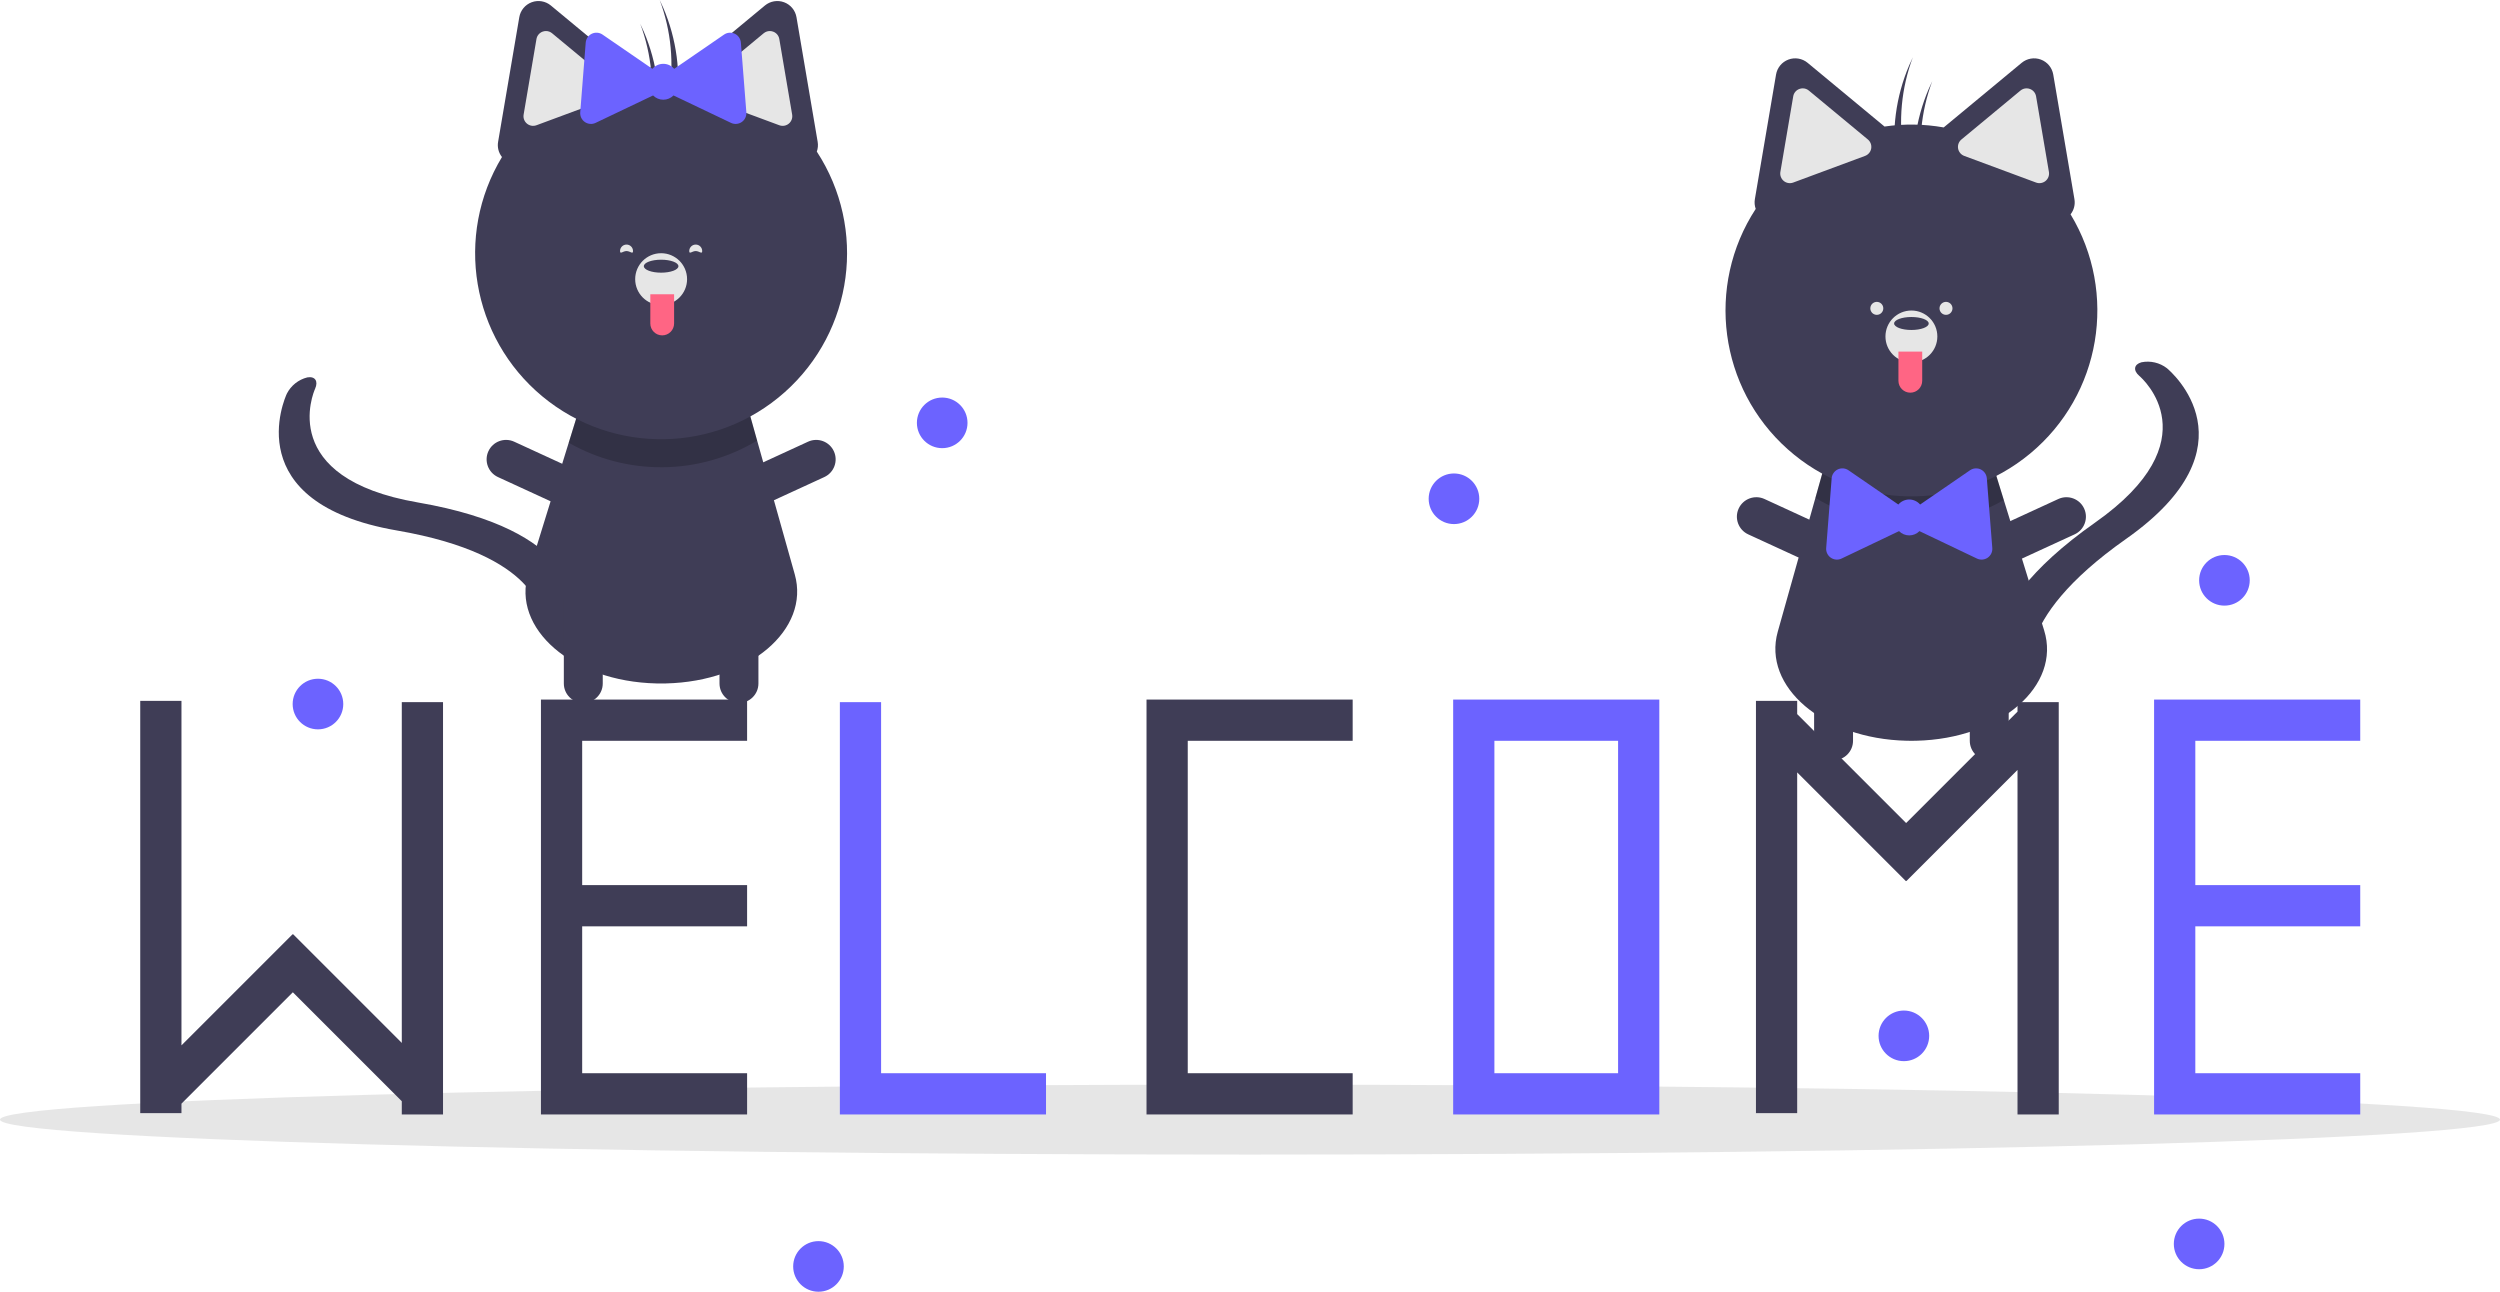
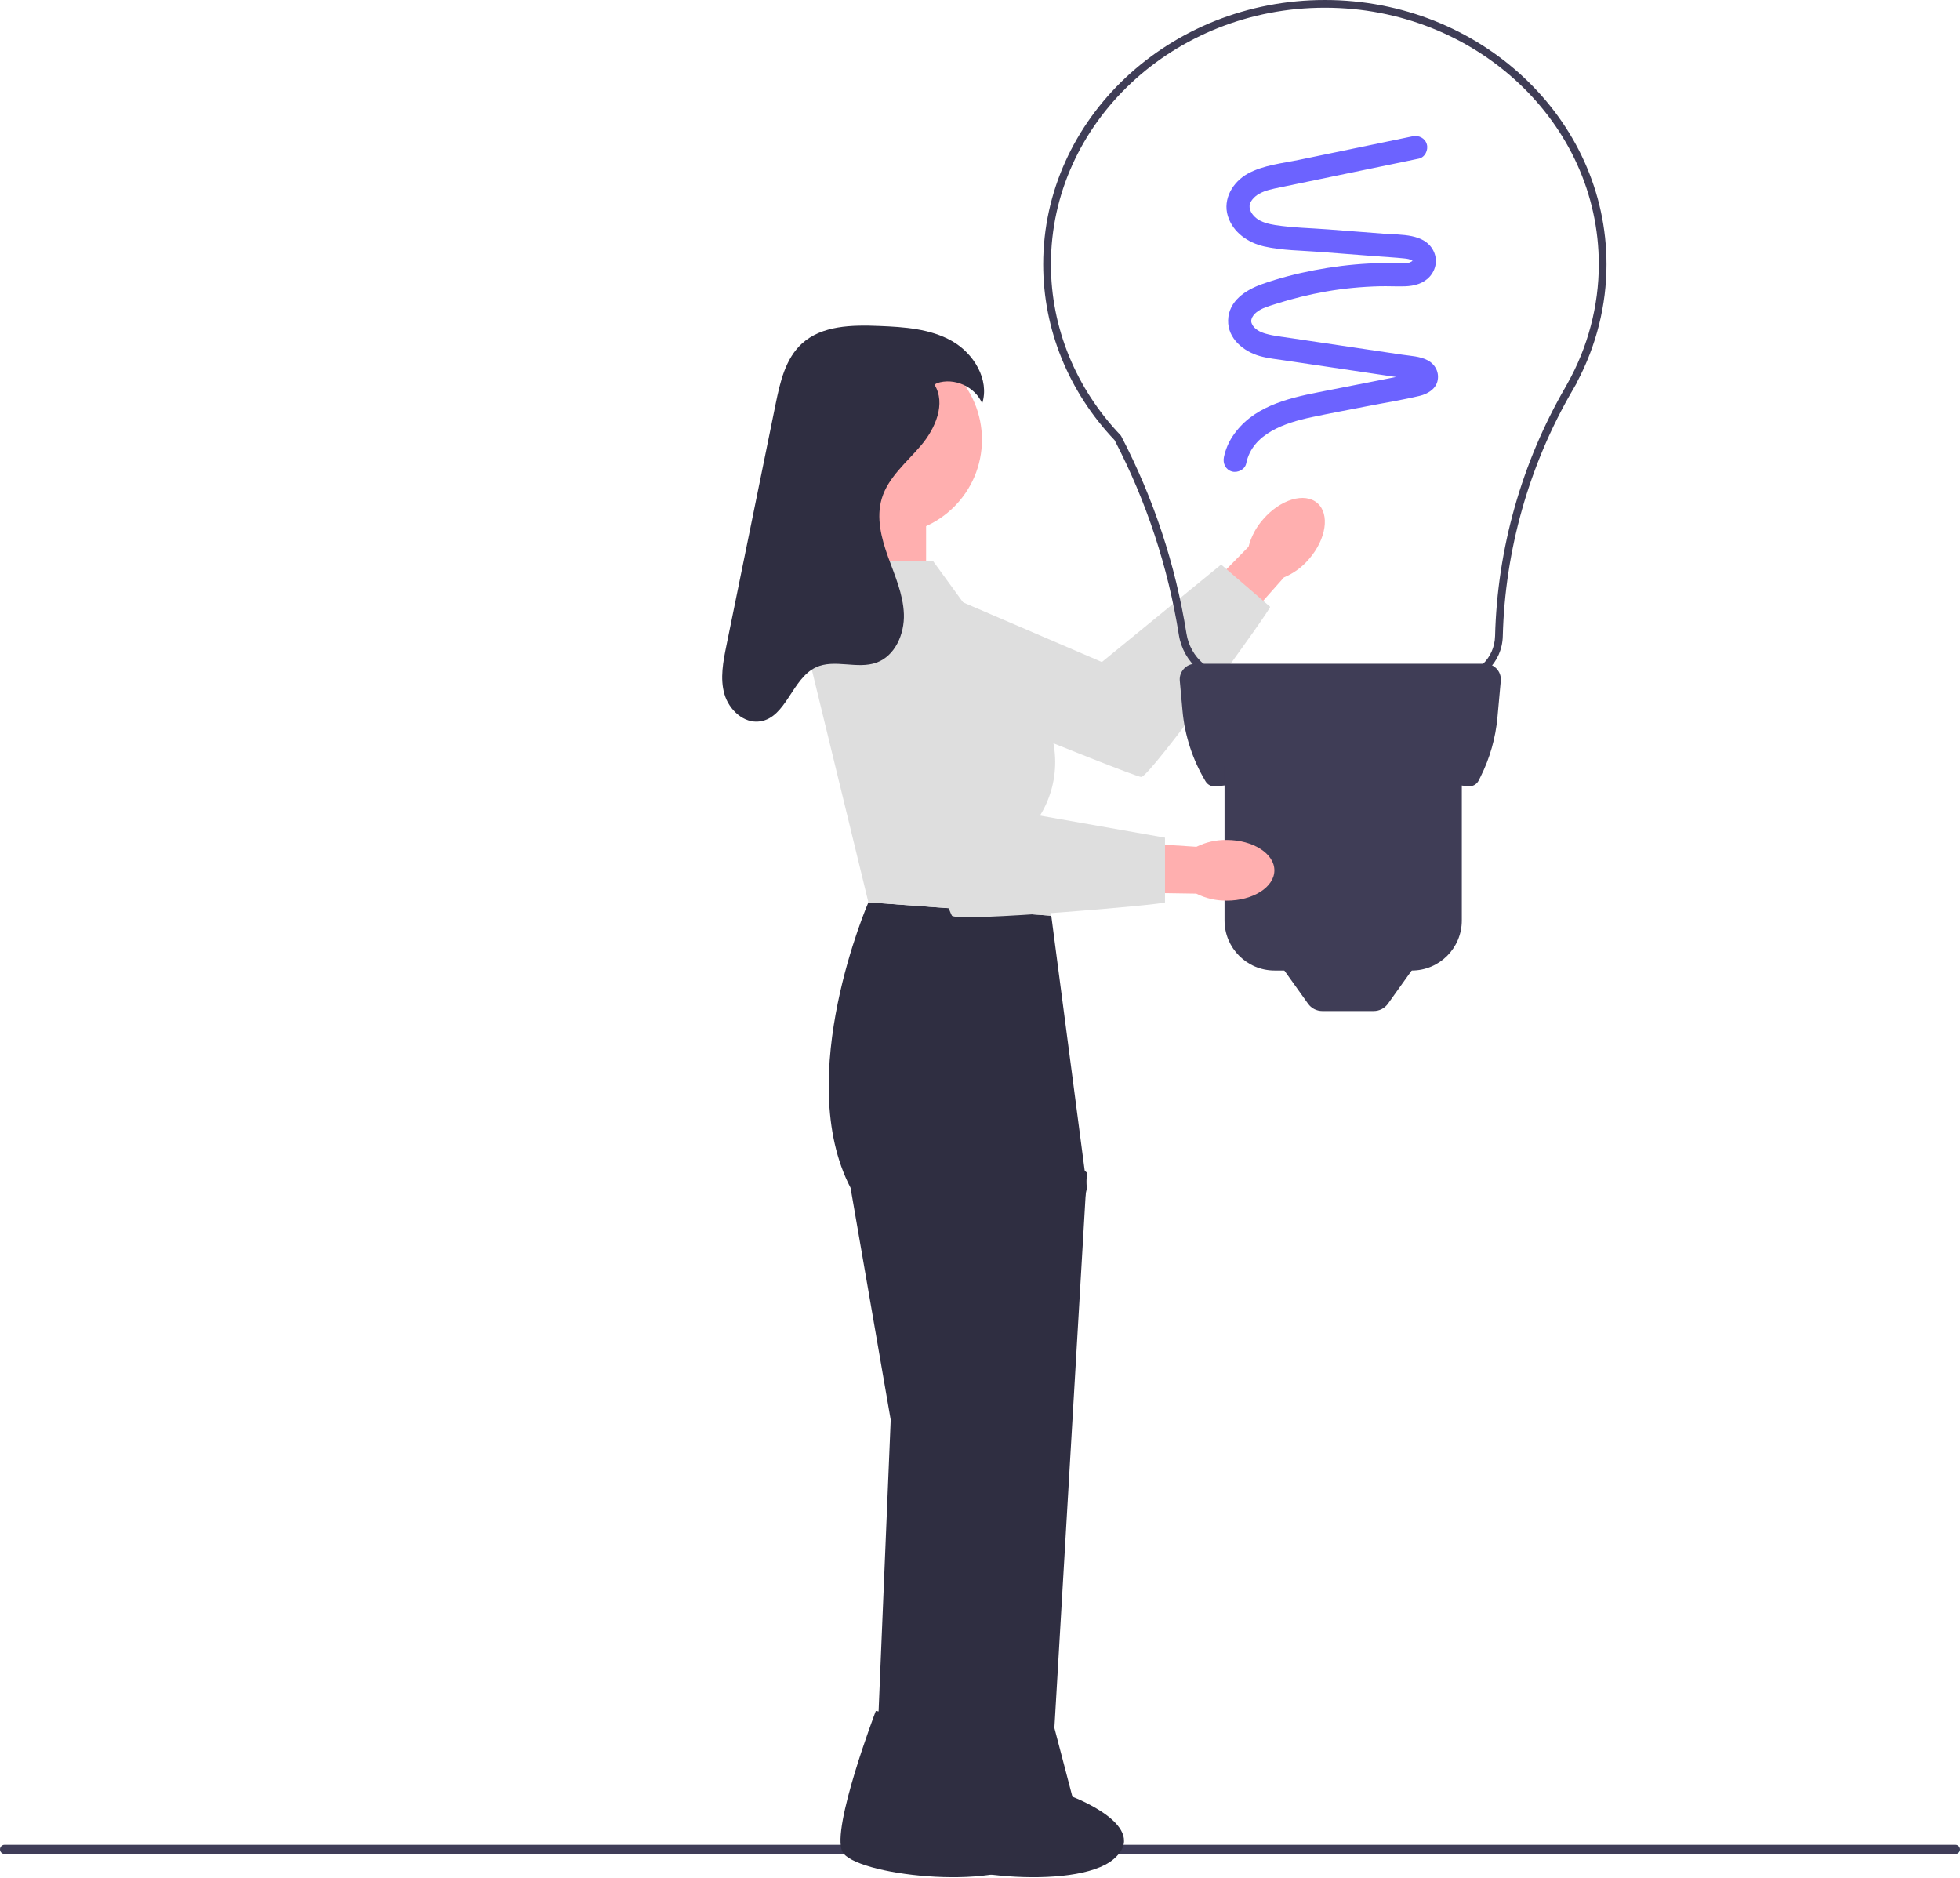
- <svg xmlns="http://www.w3.org/2000/svg" data-name="Layer 1" width="889.076" height="459.38" viewBox="0 0 889.076 459.38">
-   <ellipse cx="444.538" cy="398.169" rx="444.538" ry="12.435" fill="#e6e6e6" />
-   <path d="M836.907,483.742c-.561.008-1.123.015-1.692.015s-1.13-.008-1.692-.015c-29.757-.677-51.326-19.269-45.836-38.777l13.387-47.589,3.383-12.041,59.976,1.023,3.645,11.78,14.348,46.366C888.502,464.119,866.934,483.065,836.907,483.742Z" transform="translate(-155.4622 -220.3102)" fill="#3f3d56" />
-   <path d="M868.079,398.137a66.201,66.201,0,0,1-67.004-.761l3.383-12.041,59.976,1.023Z" transform="translate(-155.4622 -220.3102)" opacity="0.2" />
-   <path d="M865.548,446.544c2.591-9.656,11.106-23.585,34.987-40.38,41.648-29.294,16.803-51.259,15.727-52.18-2.258-1.93-1.925-4.098.775-4.839a11.224,11.224,0,0,1,9.034,2.103c1.348,1.115,32.459,27.683-14.537,60.734-42.295,29.75-33.302,49.169-33.199,49.355,1.133,2.077-.684,3.739-4.063,3.716s-7.039-1.723-8.176-3.797C865.856,460.818,863.135,455.533,865.548,446.544Z" transform="translate(-155.4622 -220.3102)" fill="#3f3d56" />
-   <path d="M807.534,490.677a6.92,6.92,0,0,1-6.92-6.92V453.769a6.92,6.92,0,0,1,13.841,0v29.988A6.92,6.92,0,0,1,807.534,490.677Z" transform="translate(-155.4622 -220.3102)" fill="#3f3d56" />
-   <path d="M813.602,419.484a6.92,6.92,0,0,1-9.179,3.394l-27.243-12.534a6.92,6.92,0,0,1,5.785-12.574l27.243,12.534A6.92,6.92,0,0,1,813.602,419.484Z" transform="translate(-155.4622 -220.3102)" fill="#3f3d56" />
-   <path d="M856.829,419.484a6.92,6.92,0,0,0,9.179,3.394l27.243-12.534a6.92,6.92,0,0,0-5.785-12.574l-27.243,12.534A6.92,6.92,0,0,0,856.829,419.484Z" transform="translate(-155.4622 -220.3102)" fill="#3f3d56" />
-   <path d="M862.897,490.677a6.92,6.92,0,0,0,6.92-6.92V453.769a6.92,6.92,0,1,0-13.841,0v29.988A6.92,6.92,0,0,0,862.897,490.677Z" transform="translate(-155.4622 -220.3102)" fill="#3f3d56" />
-   <path d="M891.818,296.535a6.806,6.806,0,0,0,1.373-5.408l-3.766-22.157-3.766-22.157a6.913,6.913,0,0,0-11.226-4.164L857.127,256.988l-10.426,8.64a65.694,65.694,0,0,0-21.047-.317l-10.043-8.322-17.305-14.34a6.913,6.913,0,0,0-11.226,4.164l-3.766,22.157-3.766,22.157a6.844,6.844,0,0,0,.301,3.474,66.118,66.118,0,1,0,111.969,1.935Z" transform="translate(-155.4622 -220.3102)" fill="#3f3d56" />
-   <path d="M796.572,251.728a3.447,3.447,0,0,0-1.202.218,3.388,3.388,0,0,0-2.184,2.635L788.618,281.451a3.423,3.423,0,0,0,4.565,3.782l25.553-9.479a3.422,3.422,0,0,0,.993-5.844l-0-.001-20.985-17.39A3.392,3.392,0,0,0,796.572,251.728Z" transform="translate(-155.4622 -220.3102)" fill="#e6e6e6" />
-   <path d="M876.167,251.728a3.392,3.392,0,0,0-2.172.792l-20.986,17.391a3.422,3.422,0,0,0,.993,5.844l25.553,9.479a3.423,3.423,0,0,0,4.565-3.782l-4.567-26.87a3.388,3.388,0,0,0-2.184-2.635A3.447,3.447,0,0,0,876.167,251.728Z" transform="translate(-155.4622 -220.3102)" fill="#e6e6e6" />
-   <circle cx="679.753" cy="119.658" r="9.227" fill="#e6e6e6" />
-   <ellipse cx="679.753" cy="115.044" rx="6.151" ry="2.307" fill="#3f3d56" />
-   <path d="M675.14,125.04H683.598a0,0,0,0,1,0,0v10.38a4.229,4.229,0,0,1-4.229,4.229h0a4.229,4.229,0,0,1-4.229-4.229V125.04a0,0,0,0,1,0,0Z" fill="#ff6584" />
-   <path d="M835.729,240.69c-.444.92-.874,1.849-1.279,2.798a65.818,65.818,0,0,0-4.651,35.344c.866-1.256,1.776-2.565,2.701-3.888A65.775,65.775,0,0,1,835.729,240.69Z" transform="translate(-155.4622 -220.3102)" fill="#3f3d56" />
-   <path d="M842.649,249.148c-.444.92-.874,1.849-1.279,2.798A65.818,65.818,0,0,0,836.719,287.29c.866-1.256,1.776-2.565,2.701-3.888A65.775,65.775,0,0,1,842.649,249.148Z" transform="translate(-155.4622 -220.3102)" fill="#3f3d56" />
-   <path d="M863.985,415.199l-.975-12.398-.975-12.398a3.825,3.825,0,0,0-5.98-2.853l-10.25,7.043-7.485,5.143a5.095,5.095,0,0,0-7.749,0l-7.485-5.143L812.838,387.55a3.825,3.825,0,0,0-5.98,2.853l-.975,12.398-.975,12.398a3.825,3.825,0,0,0,5.461,3.752l11.224-5.355,9.223-4.4a5.101,5.101,0,0,0,7.262,0l9.223,4.4,11.224,5.355A3.825,3.825,0,0,0,863.985,415.199Z" transform="translate(-155.4622 -220.3102)" fill="#6c63ff" />
-   <circle cx="667.451" cy="109.662" r="2.307" fill="#e6e6e6" />
-   <circle cx="692.056" cy="109.662" r="2.307" fill="#e6e6e6" />
-   <path d="M388.888,463.362c.561.008,1.123.015,1.692.015s1.13-.008,1.692-.015c29.757-.677,51.326-19.269,45.836-38.777l-13.387-47.589L421.336,364.955l-59.976,1.023-3.645,11.78-14.348,46.366C337.293,443.739,358.861,462.685,388.888,463.362Z" transform="translate(-155.4622 -220.3102)" fill="#3f3d56" />
-   <path d="M357.715,377.758a66.201,66.201,0,0,0,67.004-.761L421.336,364.955l-59.976,1.023Z" transform="translate(-155.4622 -220.3102)" opacity="0.2" />
-   <path d="M352.962,420.524c-6.473-7.619-20.13-16.565-48.9-21.526-50.177-8.656-37.121-39.139-36.542-40.432,1.215-2.711-.014-4.527-2.771-4.041a11.224,11.224,0,0,0-7.266,5.766c-.741,1.585-17.492,38.91,39.127,48.673,50.957,8.79,51.139,30.19,51.125,30.403-.136,2.362,2.218,3.087,5.263,1.62s5.625-4.569,5.765-6.931C358.791,433.557,358.99,427.616,352.962,420.524Z" transform="translate(-155.4622 -220.3102)" fill="#3f3d56" />
-   <path d="M418.261,470.298a6.92,6.92,0,0,0,6.92-6.92V433.389a6.92,6.92,0,0,0-13.841,0v29.988A6.92,6.92,0,0,0,418.261,470.298Z" transform="translate(-155.4622 -220.3102)" fill="#3f3d56" />
-   <path d="M412.193,399.105a6.92,6.92,0,0,0,9.179,3.394l27.243-12.534a6.92,6.92,0,1,0-5.785-12.574l-27.243,12.534A6.92,6.92,0,0,0,412.193,399.105Z" transform="translate(-155.4622 -220.3102)" fill="#3f3d56" />
-   <path d="M368.966,399.105a6.92,6.92,0,0,1-9.179,3.394l-27.243-12.534a6.92,6.92,0,1,1,5.785-12.574l27.243,12.534A6.92,6.92,0,0,1,368.966,399.105Z" transform="translate(-155.4622 -220.3102)" fill="#3f3d56" />
-   <path d="M362.898,470.298a6.92,6.92,0,0,1-6.92-6.92V433.389a6.92,6.92,0,0,1,13.841,0v29.988A6.92,6.92,0,0,1,362.898,470.298Z" transform="translate(-155.4622 -220.3102)" fill="#3f3d56" />
-   <path d="M445.947,274.221a6.844,6.844,0,0,0,.301-3.474l-3.766-22.157-3.766-22.157a6.913,6.913,0,0,0-11.226-4.164l-17.305,14.34L400.141,244.931a65.694,65.694,0,0,0-21.047.317l-10.426-8.64-17.305-14.34a6.913,6.913,0,0,0-11.226,4.164L336.37,248.59l-3.766,22.157a6.806,6.806,0,0,0,1.373,5.408,66.137,66.137,0,1,0,111.969-1.935Z" transform="translate(-155.4622 -220.3102)" fill="#3f3d56" />
-   <path d="M427.051,232.14,406.066,249.53l-0.0.001a3.422,3.422,0,0,0,.993,5.844l25.553,9.479a3.423,3.423,0,0,0,4.565-3.782l-4.567-26.87a3.388,3.388,0,0,0-2.184-2.635,3.447,3.447,0,0,0-1.202-.218A3.392,3.392,0,0,0,427.051,232.14Z" transform="translate(-155.4622 -220.3102)" fill="#e6e6e6" />
-   <path d="M348.427,231.566a3.388,3.388,0,0,0-2.184,2.635l-4.567,26.87a3.423,3.423,0,0,0,4.565,3.782l25.553-9.479a3.422,3.422,0,0,0,.993-5.844l-20.986-17.391a3.392,3.392,0,0,0-2.172-.792A3.447,3.447,0,0,0,348.427,231.566Z" transform="translate(-155.4622 -220.3102)" fill="#e6e6e6" />
-   <circle cx="235.117" cy="99.278" r="9.227" fill="#e6e6e6" />
-   <ellipse cx="235.117" cy="94.665" rx="6.151" ry="2.307" fill="#3f3d56" />
-   <path d="M390.964,324.971h0A4.229,4.229,0,0,1,395.193,329.2v10.38a0,0,0,0,1,0,0h-8.458a0,0,0,0,1,0,0V329.2A4.229,4.229,0,0,1,390.964,324.971Z" transform="translate(626.4652 444.2411) rotate(-180)" fill="#ff6584" />
-   <path d="M390.066,220.31c.444.92.874,1.849,1.279,2.798a65.818,65.818,0,0,1,4.651,35.344c-.866-1.256-1.776-2.565-2.701-3.888A65.775,65.775,0,0,0,390.066,220.31Z" transform="translate(-155.4622 -220.3102)" fill="#3f3d56" />
-   <path d="M383.146,228.768c.444.92.874,1.849,1.279,2.798a65.818,65.818,0,0,1,4.651,35.344c-.866-1.256-1.776-2.565-2.701-3.888A65.775,65.775,0,0,0,383.146,228.768Z" transform="translate(-155.4622 -220.3102)" fill="#3f3d56" />
-   <path d="M361.81,260.258l.975-12.398.975-12.398a3.825,3.825,0,0,1,5.98-2.853l10.25,7.043,7.485,5.143a5.095,5.095,0,0,1,7.749,0l7.485-5.143,10.25-7.043a3.825,3.825,0,0,1,5.98,2.853l.975,12.398.975,12.398a3.825,3.825,0,0,1-5.461,3.752L404.202,258.655l-9.223-4.4a5.101,5.101,0,0,1-7.262,0l-9.223,4.4L367.27,264.01A3.825,3.825,0,0,1,361.81,260.258Z" transform="translate(-155.4622 -220.3102)" fill="#6c63ff" />
-   <path d="M400.575,309.592c0,1.274,1.033,0,2.307,0s2.307,1.274,2.307,0a2.307,2.307,0,0,0-4.614,0Z" transform="translate(-155.4622 -220.3102)" fill="#e6e6e6" />
-   <path d="M380.583,309.592c0,1.274-1.033,0-2.307,0s-2.307,1.274-2.307,0a2.307,2.307,0,0,1,4.614,0Z" transform="translate(-155.4622 -220.3102)" fill="#e6e6e6" />
-   <polygon points="481.05 263.451 481.05 248.788 407.736 248.788 407.736 249.705 407.736 263.451 407.736 381.67 407.736 396.333 422.399 396.333 481.05 396.333 481.05 381.67 422.399 381.67 422.399 263.451 481.05 263.451" fill="#3f3d56" />
-   <path d="M672.253,469.099V616.643h73.314V469.099Zm58.651,132.882h-43.988V483.761h43.988Z" transform="translate(-155.4622 -220.3102)" fill="#6c63ff" />
-   <polygon points="313.344 381.67 313.344 249.705 298.681 249.705 298.681 381.67 298.681 396.333 313.344 396.333 371.995 396.333 371.995 381.67 313.344 381.67" fill="#6c63ff" />
-   <polygon points="265.69 263.451 265.69 248.788 192.376 248.788 192.376 249.705 192.376 263.451 192.376 314.771 192.376 329.434 192.376 381.67 192.376 396.333 207.039 396.333 265.69 396.333 265.69 381.67 207.039 381.67 207.039 329.434 265.69 329.434 265.69 314.771 207.039 314.771 207.039 263.451 265.69 263.451" fill="#3f3d56" />
-   <polygon points="839.372 263.451 839.372 248.788 766.058 248.788 766.058 249.705 766.058 263.451 766.058 314.771 766.058 329.434 766.058 381.67 766.058 396.333 780.721 396.333 839.372 396.333 839.372 381.67 780.721 381.67 780.721 329.434 839.372 329.434 839.372 314.771 780.721 314.771 780.721 263.451 839.372 263.451" fill="#6c63ff" />
-   <polygon points="142.889 249.705 142.889 370.89 104.228 332.23 104.14 332.319 104.058 332.237 64.535 371.76 64.535 249.247 49.872 249.247 49.872 395.875 64.535 395.875 64.535 392.496 104.147 352.884 142.889 391.627 142.889 396.333 157.552 396.333 157.552 249.705 142.889 249.705" fill="#3f3d56" />
-   <polygon points="717.488 249.705 717.488 253.083 677.876 292.695 639.133 253.953 639.133 249.247 624.47 249.247 624.47 395.875 639.133 395.875 639.133 274.689 677.794 313.35 677.883 313.261 677.964 313.342 717.488 273.819 717.488 396.333 732.15 396.333 732.15 249.705 717.488 249.705" fill="#3f3d56" />
-   <circle cx="335.076" cy="150.38" r="9" fill="#6c63ff" />
-   <circle cx="113.076" cy="250.38" r="9" fill="#6c63ff" />
-   <circle cx="291.076" cy="450.38" r="9" fill="#6c63ff" />
-   <circle cx="517.076" cy="177.38" r="9" fill="#6c63ff" />
-   <circle cx="782.076" cy="442.38" r="9" fill="#6c63ff" />
-   <circle cx="791.076" cy="206.38" r="9" fill="#6c63ff" />
-   <circle cx="677.076" cy="368.38" r="9" fill="#6c63ff" />
+ <svg xmlns="http://www.w3.org/2000/svg" width="507.996" height="486.465" viewBox="0 0 507.996 486.465">
+   <g>
+     <path d="m339.281,144.856c-1.758,2.087-3.989,3.722-6.508,4.769l-7.215,8.125-20.437,24.678-13.807,8.352-6.411-11.037,30.265-29.48,8.433-8.58c.676-2.644,1.976-5.088,3.791-7.126,4.468-5.162,10.752-7.039,14.036-4.196,3.284,2.844,2.324,9.332-2.146,14.495Z" fill="#ffafaf" />
+     <path d="m215.756,169.376l13.29-22.118,56.543,24.295,30.906-25.252s12.262,10.562,12.7,10.94-31.166,44.151-33.41,44.099c-2.244-.052-80.029-31.965-80.029-31.965Z" fill="#dedede" />
+   </g>
+   <path d="m0,479.245c0,.66.53,1.19,1.19,1.19h505.616c.66,0,1.19-.53,1.19-1.19,0-.66-.53-1.19-1.19-1.19H1.19c-.66,0-1.19.53-1.19,1.19Z" fill="#3f3d58" />
+   <g>
+     <path d="m343.378,0c40.252,0,73,30.729,73,68.5,0,10.554-2.629,21.051-7.619,30.469h.06l-1.321,2.297c-11.212,19.315-17.438,41.312-18.003,63.611-.171,6.798-5.633,12.123-12.434,12.123h-56.886c-7.33,0-13.486-5.254-14.638-12.493-2.802-17.612-8.405-34.583-16.653-50.442-11.935-12.56-18.506-28.736-18.506-45.564C270.378,30.729,303.126,0,343.378,0Zm62.351,100.329l.473-.852c5.349-9.494,8.176-20.206,8.176-30.978,0-36.668-31.851-66.5-71-66.5s-71,29.832-71,66.5c0,16.358,6.41,32.086,18.051,44.287l.163.229c8.384,16.086,14.077,33.305,16.92,51.177.996,6.262,6.322,10.808,12.663,10.808h56.886c5.707,0,10.29-4.469,10.435-10.174.572-22.606,6.877-44.907,18.233-64.497Z" fill="#3f3d56" />
+     <path d="m384.931,172h-75.106c-2.388,0-4.261,2.05-4.044,4.429l.703,7.736c.588,6.473,2.631,12.731,5.975,18.304h0c.559.932,1.615,1.442,2.694,1.312,22.255-2.683,44.031-2.77,65.285-.039,1.163.149,2.291-.445,2.815-1.493l.481-.963c2.408-4.815,3.893-10.038,4.381-15.399l.86-9.458c.216-2.378-1.656-4.429-4.044-4.429Z" fill="#3f3d56" />
+     <path d="m317.378,198.5h61.5v40.028c0,7.159-5.813,12.972-12.972,12.972h-35.556c-7.159,0-12.972-5.813-12.972-12.972v-40.028h0Z" fill="#3f3d56" />
+     <path d="m356.042,262h-13.328c-1.466,0-2.842-.708-3.694-1.901l-8.642-12.099h38l-8.642,12.099c-.852,1.193-2.228,1.901-3.694,1.901Z" fill="#3f3d56" />
+     <path d="m366.126,35.326c-9.785,2.026-19.57,4.052-29.355,6.078-4.4.911-9.328,1.384-13.326,3.571-3.876,2.12-6.59,6.568-5.204,11.021,1.324,4.253,5.232,6.92,9.424,7.868,4.651,1.052,9.634,1.045,14.374,1.411,4.945.382,9.89.763,14.835,1.145,2.353.182,4.719.307,7.067.549.751.077,1.57.169,2.186.646-.009-.007.208.129.088.15-.024.004-.025-.154-.022-.165.095-.297.056-.016-.021-.015-.027 0-.735.468-1.13.542-1.066.199-2.242.054-3.322.036-2.347-.04-4.695.004-7.039.132-4.717.257-9.428.844-14.068,1.733-4.564.874-9.106,2.038-13.49,3.589-4.25,1.504-8.701,4.359-8.817,9.396-.109,4.731,3.996,8.056,8.176,9.245,2.15.611,4.416.833,6.621,1.161,2.46.366,4.921.732,7.381,1.098,4.839.72,9.677,1.44,14.516,2.159,2.46.366,4.921.732,7.381,1.098,1.147.171,2.301.318,3.444.512.422.072.819.204,1.235.29-.279-.057.067-.057.01.008.182.112.183.095.001-.051l-.124-.182c-.282-.793-.273-.897.243-1.834.098-.179.298.006.043-.022-.272-.03.163-.034-.127.086-.145.06-.302.1-.453.142-1.139.315-2.333.48-3.492.708-2.411.473-4.821.947-7.232,1.42-4.741.931-9.481,1.861-14.222,2.793-8.351,1.64-17.22,3.859-22.225,11.394-1.089,1.639-1.879,3.528-2.273,5.455-.325,1.586.46,3.241,2.095,3.69,1.484.408,3.364-.501,3.69-2.095,1.585-7.74,10.055-10.52,17.02-11.996,4.617-.979,9.263-1.835,13.894-2.744,4.668-.917,9.409-1.663,14.037-2.761,1.946-.462,4.056-1.658,4.6-3.732.595-2.271-.526-4.464-2.584-5.522-1.974-1.015-4.322-1.095-6.479-1.416-2.378-.354-4.757-.708-7.135-1.061-4.839-.72-9.677-1.44-14.516-2.159-2.378-.354-4.757-.708-7.135-1.061-2.205-.328-4.471-.55-6.621-1.161-1.455-.414-2.943-1.123-3.586-2.509-.207-.447-.26-.772-.119-1.274.194-.689.734-1.332,1.335-1.807,1.385-1.095,3.26-1.584,4.907-2.112,2.161-.693,4.345-1.312,6.549-1.854,4.374-1.077,8.821-1.865,13.305-2.302,2.336-.228,4.681-.372,7.027-.433,2.22-.058,4.445.08,6.662.011,2.364-.073,4.796-.705,6.419-2.537,1.67-1.886,2.076-4.46.914-6.721-2.299-4.473-8.391-4.034-12.638-4.362-4.862-.375-9.725-.751-14.587-1.126-4.547-.351-9.222-.425-13.729-1.125-1.669-.259-3.593-.736-4.852-1.731-1.154-.912-1.903-2.107-1.811-3.305.085-1.114,1.223-2.345,2.415-3.029,1.671-.96,3.643-1.318,5.51-1.707,9.607-2.003,19.219-3.98,28.829-5.97,2.365-.49,4.729-.979,7.094-1.469,1.587-.329,2.505-2.201,2.095-3.69-.453-1.648-2.098-2.425-3.69-2.095h0Z" fill="#6c63ff" />
+   </g>
+   <rect x="220.374" y="131" width="19.652" height="38.147" fill="#ffafaf" />
+   <path d="m272.469,237.298l-47.395-3.468s-19.652,45.083-4.624,73.983l10.404,60.111-4.114,98.938h21.527l33.45-159.049-9.248-70.515Z" fill="#2f2e41" />
+   <polygon points="263.222 287.792 281.717 303.89 272.469 461.558 251.662 461.558 263.222 287.792" fill="#2f2e41" />
+   <circle cx="229.934" cy="113.932" r="24.569" fill="#ffafaf" />
+   <path d="m226.992,443.381l25.379,4.01,4.77,18.206s20.607,7.755,10.678,16.181c-9.929,8.427-46.611,4.07-49.511-1.975s8.684-36.422,8.684-36.422Z" fill="#2f2e41" />
+   <path d="m247.799,443.381l25.379,4.01,4.77,18.206s20.607,7.755,10.678,16.181c-9.929,8.427-46.611,4.07-49.511-1.975-2.9-6.045,8.684-36.422,8.684-36.422Z" fill="#2f2e41" />
+   <path d="m317.913,233.388c-2.728.03-5.423-.593-7.861-1.818l-10.865-.164-32.035.622-15.339-5.01,4.178-12.061,42.088,3.69,12.005.79c2.445-1.213,5.144-1.824,7.873-1.778,6.827.016,12.351,3.552,12.34,7.896-.011,4.345-5.554,7.851-12.383,7.834Z" fill="#ffafaf" />
+   <path d="m241.836,145.398h-24.322l-8.046,24.276,15.606,64.157,47.395,3.468-2.89-26.01v-0c5.596-9.093,5.149-20.664-1.131-29.298l-26.613-36.593Z" fill="#dedede" />
+   <path d="m218.716,155.802l25.432-4.366,18.496,58.697,39.303,6.936v16.762c0,.578-53.792,5.202-55.217,3.468-1.426-1.734-28.013-81.496-28.013-81.496Z" fill="#dedede" />
+   <path d="m242.202,99.687c3.018,4.896.235,11.346-3.483,15.734s-8.512,8.241-10.172,13.748c-1.488,4.938-.135,10.263,1.616,15.114,1.75,4.851,3.927,9.687,4.107,14.841.18,5.154-2.259,10.845-7.113,12.585-4.982,1.785-10.871-1.02-15.669,1.212-6.25,2.907-7.666,12.972-14.48,14.015-4.193.642-8.079-2.993-9.251-7.07-1.172-4.077-.33-8.429.517-12.585,2.321-11.389,4.642-22.777,6.963-34.166,1.931-9.476,3.863-18.952,5.794-28.428,1.153-5.658,2.521-11.71,6.773-15.616,5.196-4.773,13.027-4.887,20.077-4.601,6.477.263,13.215.706,18.854,3.904,5.639,3.198,9.78,9.995,7.829,16.177-1.822-4.351-7.267-6.792-11.728-5.257" fill="#2f2e41" />
</svg>
